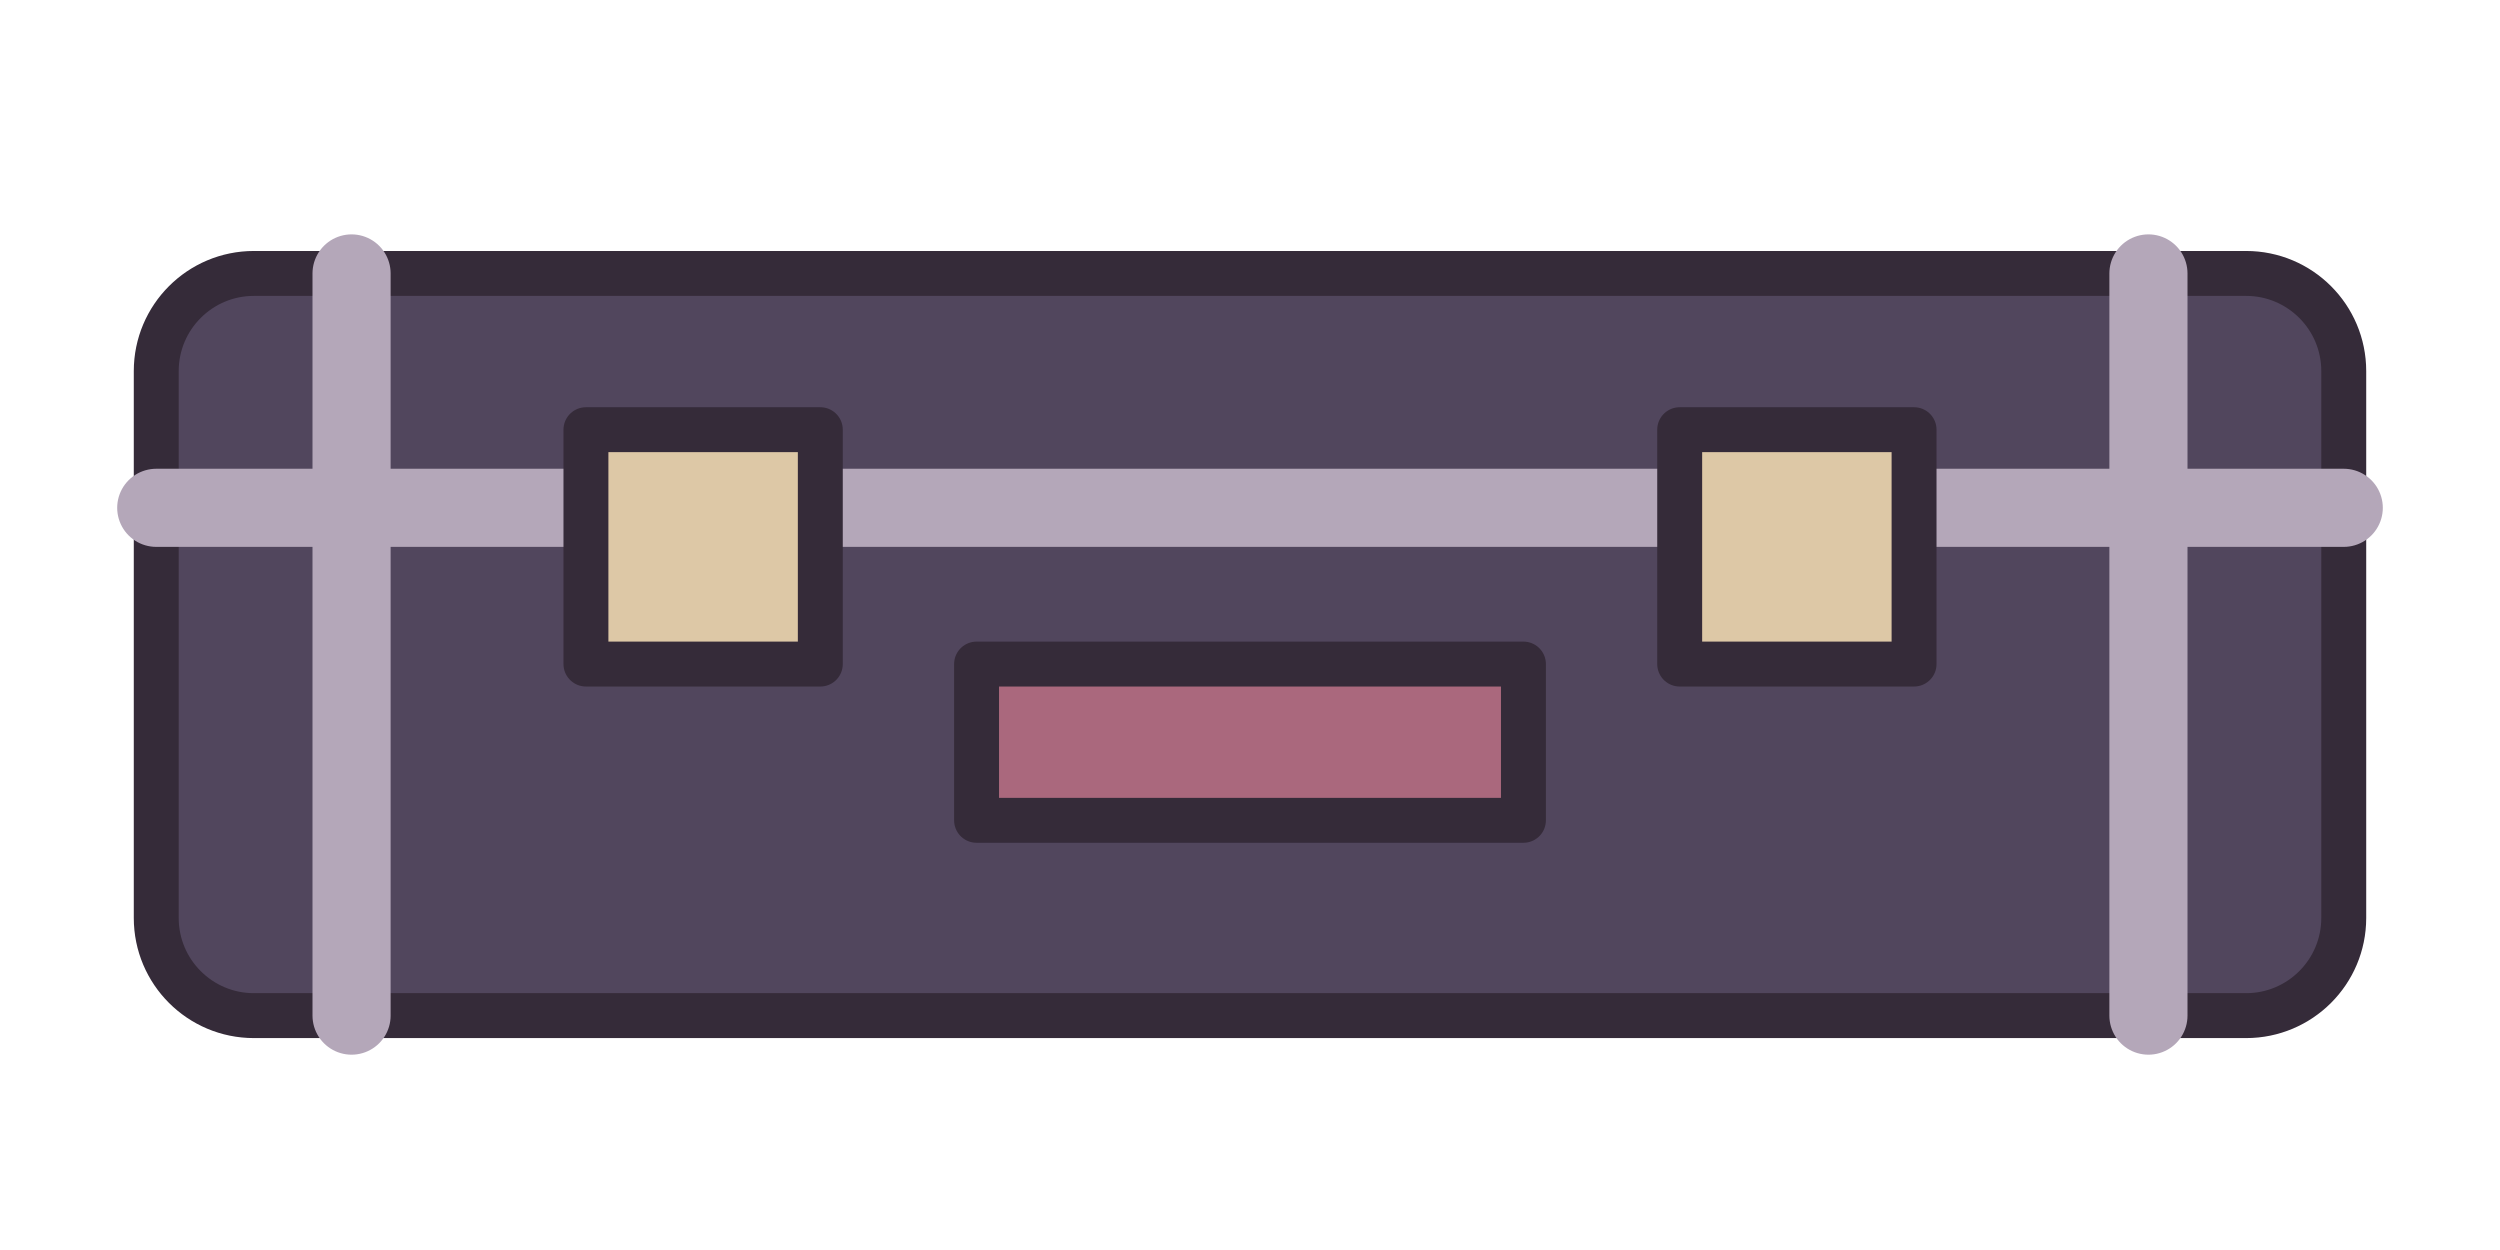
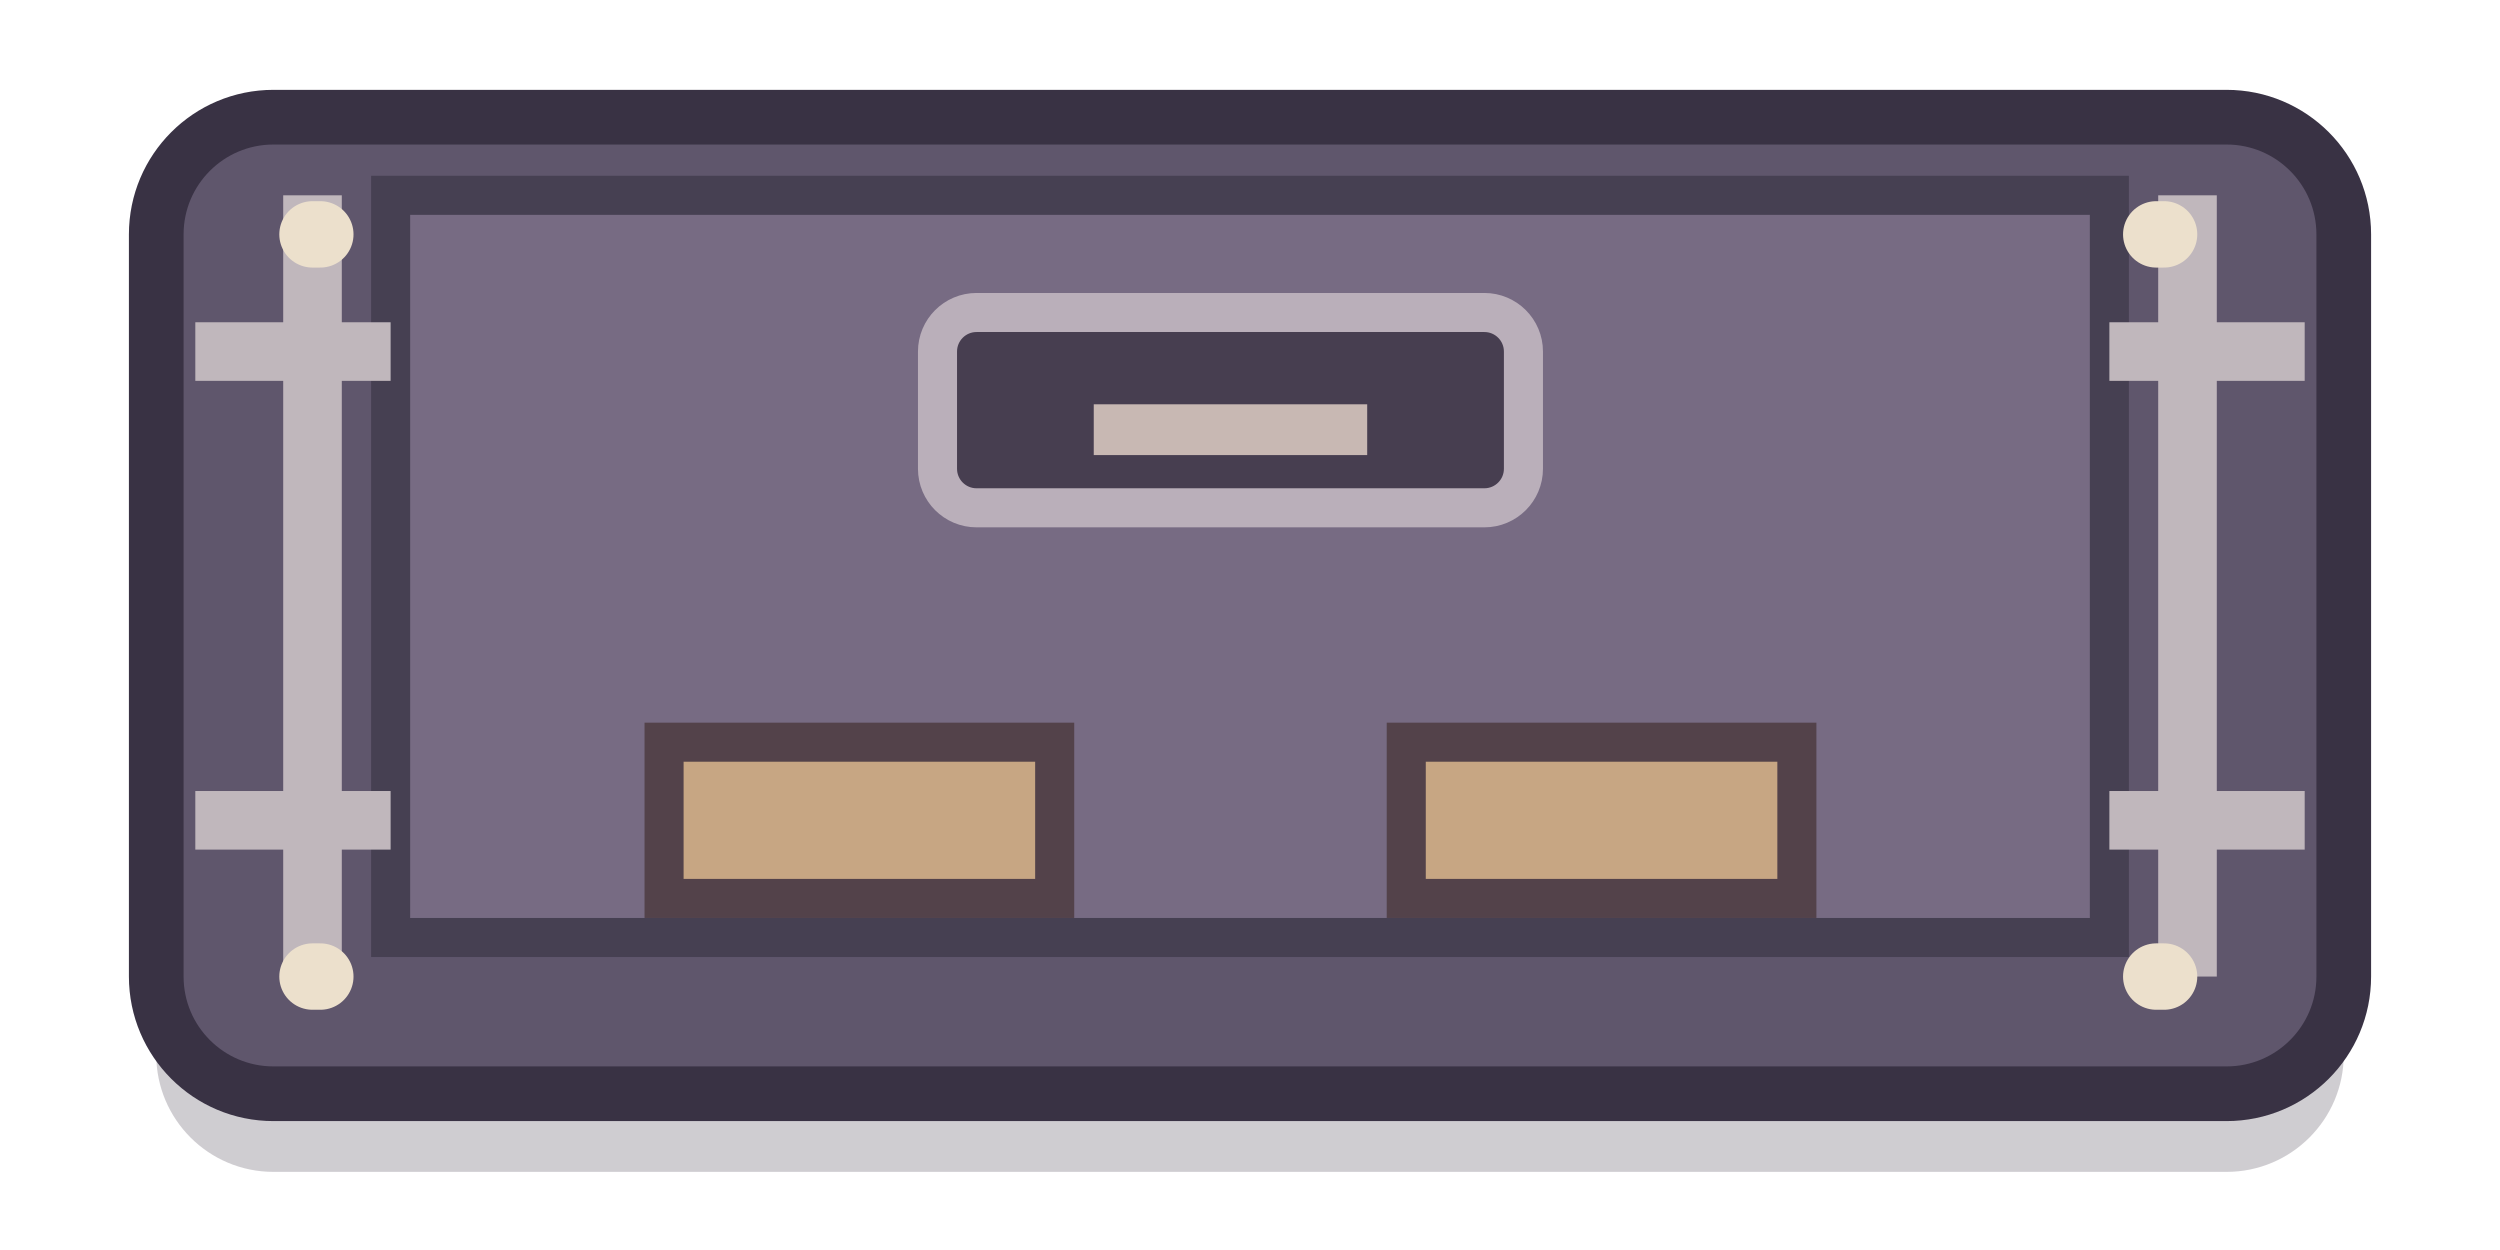
<svg xmlns="http://www.w3.org/2000/svg" viewBox="0 0 64 32">
-   <g stroke="#352b39" stroke-width="1.15" stroke-linecap="round" stroke-linejoin="round">
-     <rect x="4" y="7" width="56" height="19" rx="2.5" fill="#51465d" />
-     <path d="M4 13h56M9 7v19M55 7v19" stroke="#b4a7b9" stroke-width="2" />
-     <path d="M15 11h6v6h-6zm28 0h6v6h-6z" fill="#ddc8a6" />
-     <path d="M25 17h14v4H25z" fill="#aa687d" />
-   </g>
+   <rect x="4" y="5" width="56" height="25" rx="3" fill="#413748" opacity=".25" />
+   <rect x="4" y="3" width="56" height="25" rx="3" fill="#5f566c" stroke="#393244" stroke-width="1.4" />
+   <path d="M10 5h44v19H10Z" fill="#776b83" stroke="#464052" stroke-width="1" />
+   <path d="M8 5v20m48-20v20M5 9h5m-5 12h5M54 9h5m-5 12h5" stroke="#c0b7bc" stroke-width="1.5" />
+   <rect x="24" y="8" width="15" height="5" rx="1" fill="#473e50" stroke="#baafba" />
+   <path d="M28 11h7" stroke="#c8b8b3" stroke-width="1.3" />
+   <path d="M17 19h10v4H17Zm19 0h10v4H36Z" fill="#c7a683" stroke="#53424a" />
+   <path d="M8 6h.2m47 0h.2M8 25h.2m47 0h.2" stroke="#ece0cc" stroke-width="1.7" stroke-linecap="round" />
</svg>
